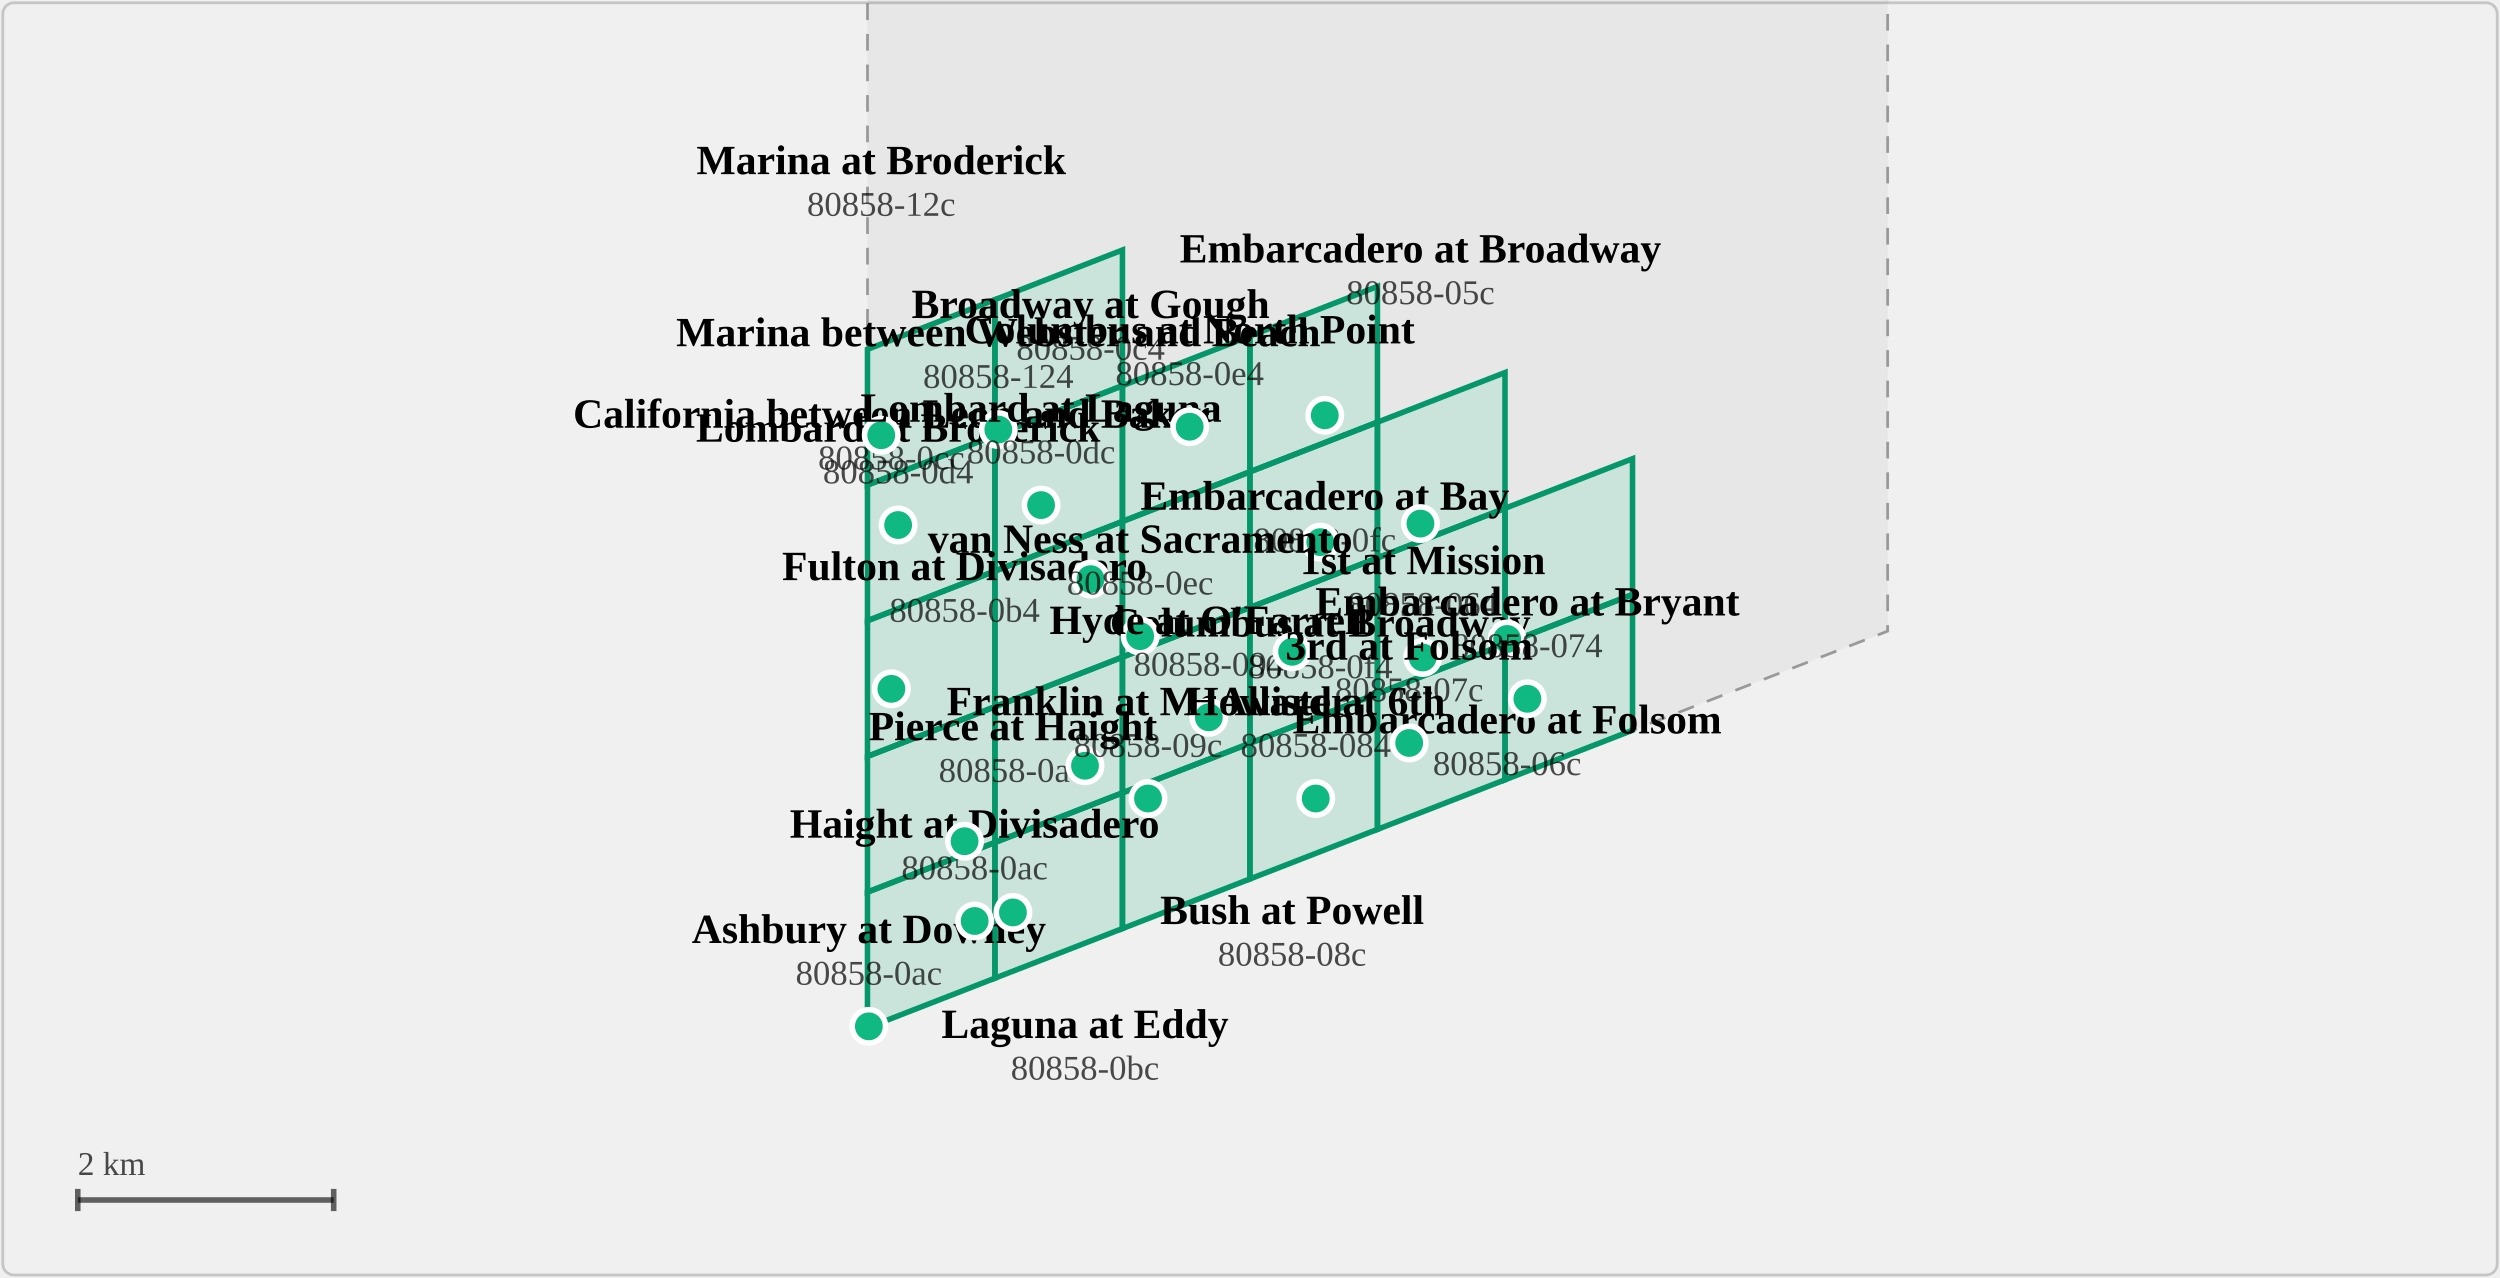
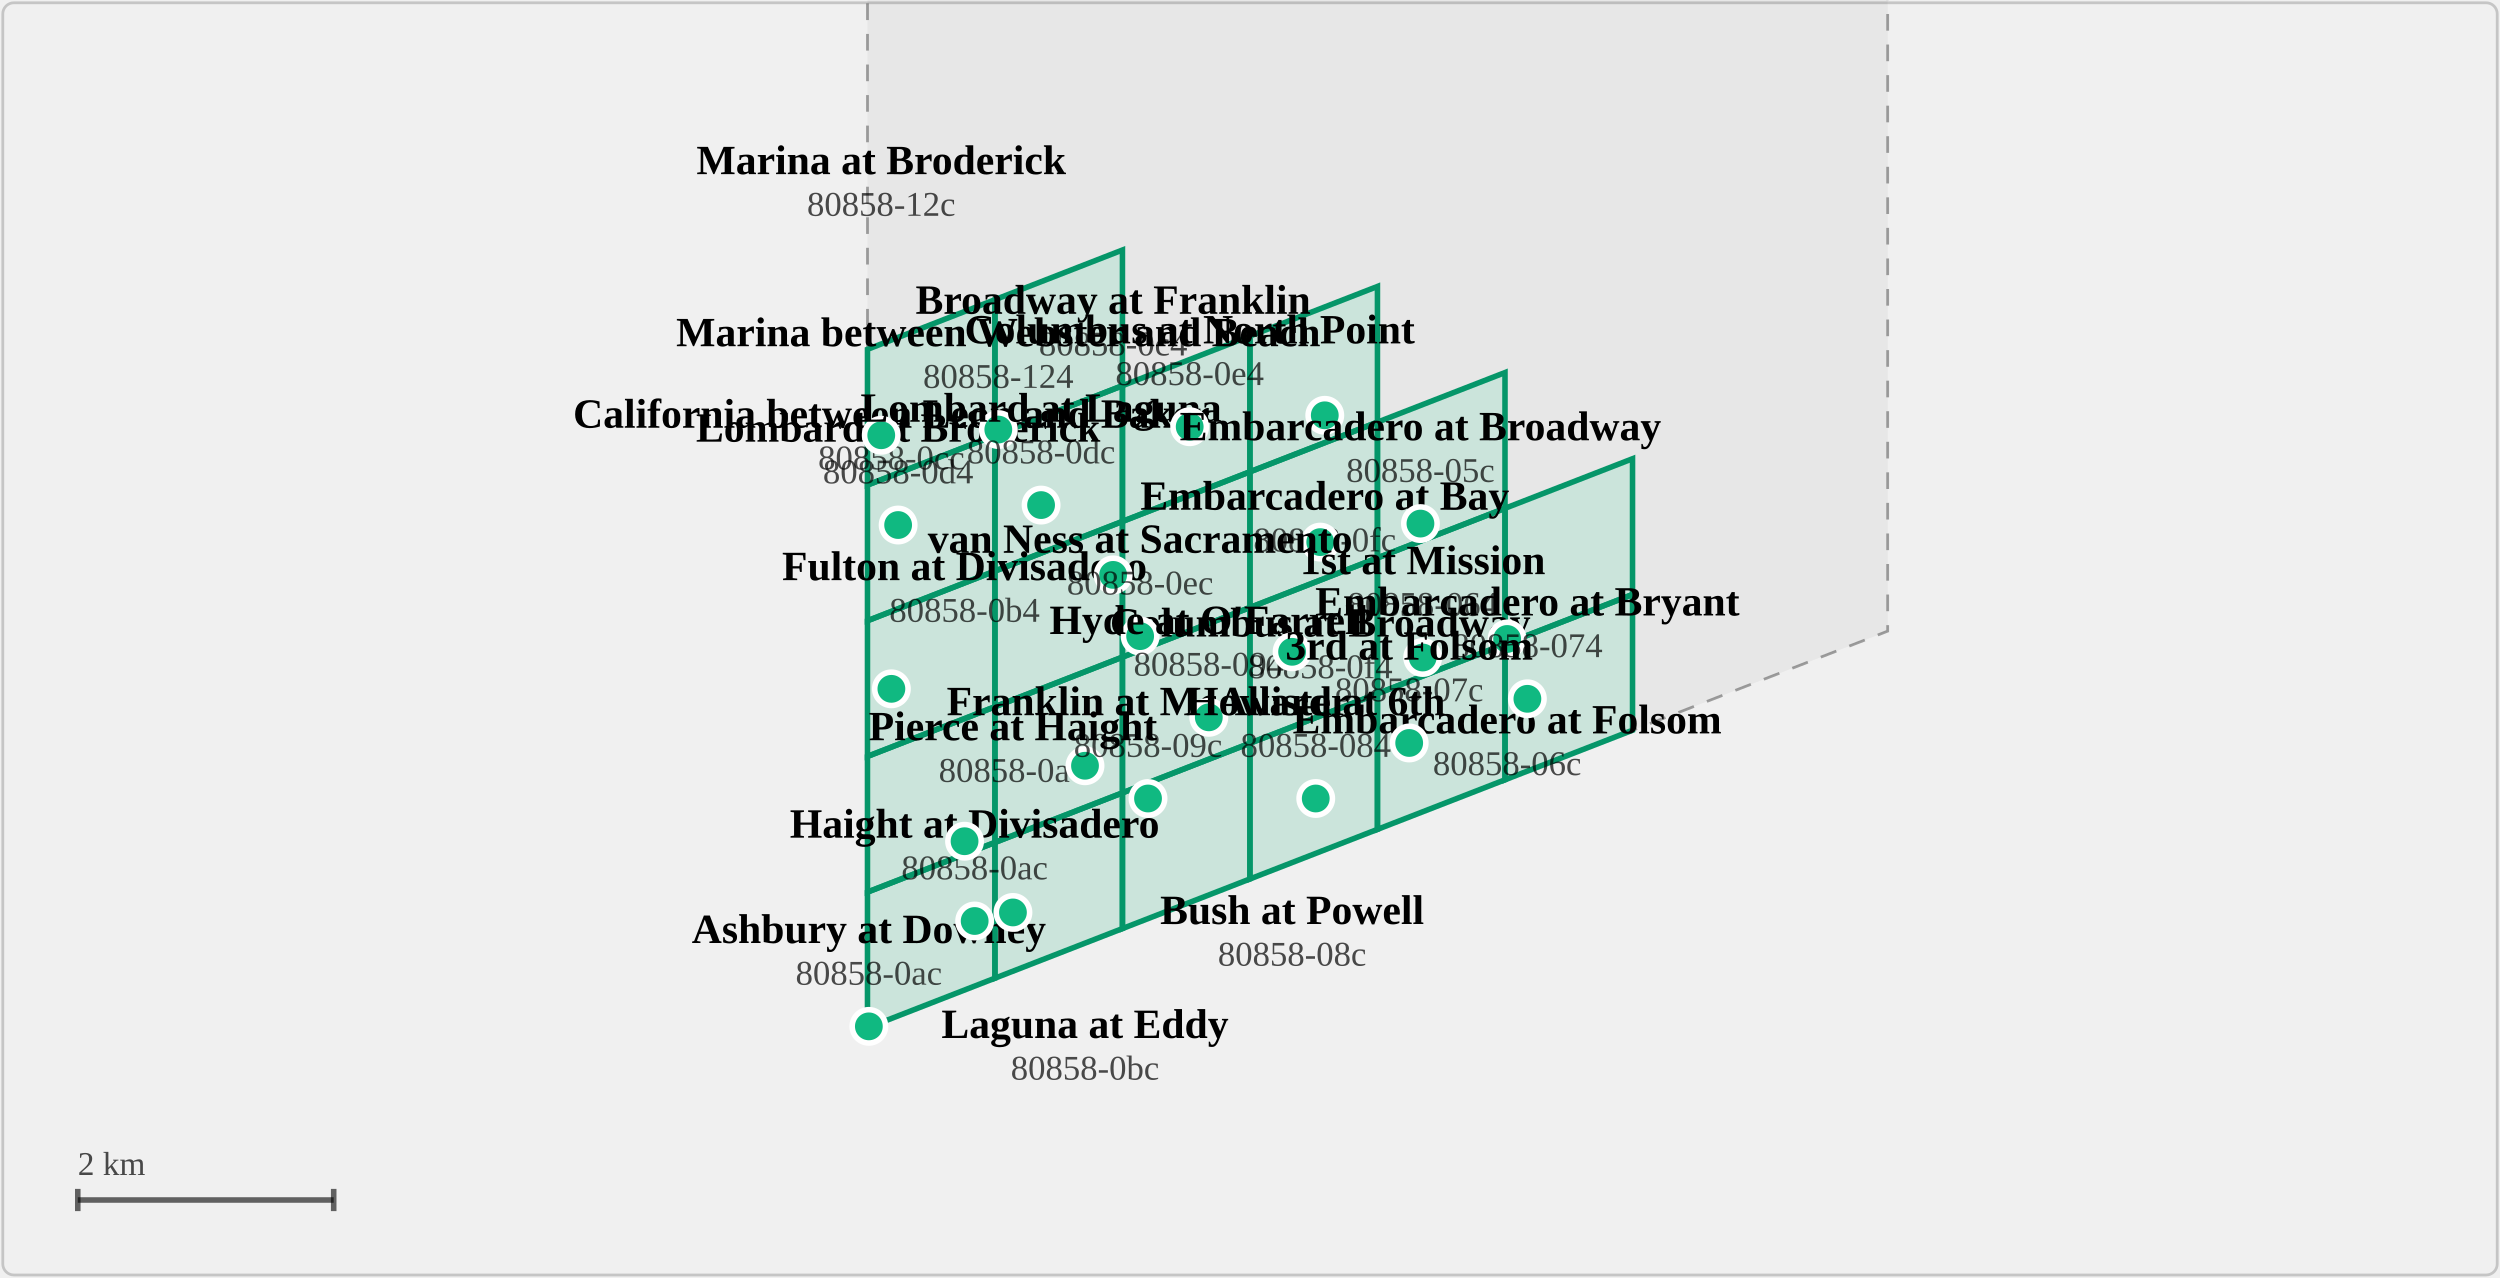
<svg xmlns="http://www.w3.org/2000/svg" viewBox="0 0 900 460" width="100%" role="img" aria-labelledby="scene-map-title scene-map-desc" class="scene-map">
  <style>
  .scene-map__frame { fill: none; stroke: currentColor; stroke-opacity: 0.18; }
  .scene-map__area { fill: currentColor; fill-opacity: 0.04; stroke: currentColor; stroke-opacity: 0.35; stroke-dasharray: 6 5; }
  .scene-map__area-label { fill: currentColor; fill-opacity: 0.55; font-size: 13px; }
  .scene-map__cell { fill: #34d399; fill-opacity: 0.16; stroke: #059669; stroke-width: 2; }
  .scene-map__marker { fill: #10b981; stroke: #ffffff; stroke-width: 2; }
  .scene-map__title { fill: currentColor; font-size: 15px; font-weight: 600; }
  .scene-map__token { fill: currentColor; fill-opacity: 0.7; font-size: 12.5px; }
  .scene-map__scale { stroke: currentColor; stroke-opacity: 0.6; }
  .scene-map__scale-label { fill: currentColor; fill-opacity: 0.7; font-size: 12px; }
  @media (prefers-color-scheme: dark) {
    .scene-map__cell { fill: #34d399; fill-opacity: 0.2; stroke: #34d399; }
    .scene-map__marker { fill: #10b981; stroke: #0b1013; }
  }
</style>
  <rect class="scene-map__frame" x="1" y="1" width="898" height="458" rx="4" />
  <g>
    <polygon class="scene-map__area" points="312.29,-20.78 312.29,370.00 679.56,227.21 679.56,-163.81" />
    <polygon class="scene-map__cell" points="312.29,321.15 312.29,370.00 358.18,352.14 358.18,303.28" />
    <polygon class="scene-map__cell" points="358.18,303.28 358.18,352.14 404.08,334.28 404.08,285.42" />
    <polygon class="scene-map__cell" points="312.29,272.30 312.29,321.15 358.18,303.28 358.18,254.43" />
    <polygon class="scene-map__cell" points="312.29,223.46 312.29,272.30 358.18,254.43 358.18,205.58" />
    <polygon class="scene-map__cell" points="358.18,205.58 358.18,254.43 404.08,236.56 404.08,187.71" />
    <polygon class="scene-map__cell" points="358.18,254.43 358.18,303.28 404.08,285.42 404.08,236.56" />
    <polygon class="scene-map__cell" points="312.29,174.61 312.29,223.46 358.18,205.58 358.18,156.73" />
    <polygon class="scene-map__cell" points="312.29,125.76 312.29,174.61 358.18,156.73 358.18,107.88" />
    <polygon class="scene-map__cell" points="358.18,107.88 358.18,156.73 404.08,138.85 404.08,90.00" />
    <polygon class="scene-map__cell" points="358.18,156.73 358.18,205.58 404.08,187.71 404.08,138.85" />
    <polygon class="scene-map__cell" points="404.08,138.85 404.08,187.71 449.98,169.84 449.98,120.98" />
    <polygon class="scene-map__cell" points="449.98,120.98 449.98,169.84 495.88,151.98 495.88,103.12" />
    <polygon class="scene-map__cell" points="449.98,169.84 449.98,218.70 495.88,200.84 495.88,151.98" />
    <polygon class="scene-map__cell" points="404.08,187.71 404.08,236.56 449.98,218.70 449.98,169.84" />
    <polygon class="scene-map__cell" points="495.88,151.98 495.88,200.84 541.80,182.99 541.80,134.12" />
    <polygon class="scene-map__cell" points="404.08,285.42 404.08,334.28 449.98,316.42 449.98,267.56" />
    <polygon class="scene-map__cell" points="404.08,236.56 404.08,285.42 449.98,267.56 449.98,218.70" />
    <polygon class="scene-map__cell" points="449.98,218.70 449.98,267.56 495.88,249.71 495.88,200.84" />
    <polygon class="scene-map__cell" points="541.80,182.99 541.80,231.86 587.71,214.01 587.71,165.14" />
    <polygon class="scene-map__cell" points="495.88,200.84 495.88,249.71 541.80,231.86 541.80,182.99" />
    <polygon class="scene-map__cell" points="541.80,231.86 541.80,280.72 587.71,262.88 587.71,214.01" />
    <polygon class="scene-map__cell" points="495.88,249.71 495.88,298.57 541.80,280.72 541.80,231.86" />
    <polygon class="scene-map__cell" points="449.98,267.56 449.98,316.42 495.88,298.57 495.88,249.71" />
  </g>
  <g>
    <g class="scene-map__site">
      <circle class="scene-map__marker" cx="312.79" cy="369.49" r="6" />
      <text class="scene-map__title" x="312.79" y="339.49" text-anchor="middle">Ashbury at Downey</text>
      <text class="scene-map__token" x="312.79" y="354.49" text-anchor="middle">80858-0ac</text>
    </g>
    <g class="scene-map__site">
      <circle class="scene-map__marker" cx="350.88" cy="331.56" r="6" />
      <text class="scene-map__title" x="350.88" y="301.56" text-anchor="middle">Haight at Divisadero</text>
      <text class="scene-map__token" x="350.88" y="316.56" text-anchor="middle">80858-0ac</text>
    </g>
    <g class="scene-map__site">
      <circle class="scene-map__marker" cx="364.66" cy="328.48" r="6" />
      <text class="scene-map__title" x="364.66" y="266.48" text-anchor="middle">Pierce at Haight</text>
      <text class="scene-map__token" x="364.66" y="281.48" text-anchor="middle">80858-0a4</text>
    </g>
    <g class="scene-map__site">
      <circle class="scene-map__marker" cx="347.24" cy="302.84" r="6" />
      <text class="scene-map__title" x="347.24" y="208.84" text-anchor="middle">Fulton at Divisadero</text>
      <text class="scene-map__token" x="347.24" y="223.84" text-anchor="middle">80858-0b4</text>
    </g>
    <g class="scene-map__site">
      <circle class="scene-map__marker" cx="320.90" cy="247.98" r="6" />
      <text class="scene-map__title" x="320.90" y="153.98" text-anchor="middle">California between Leon and Baker</text>
      <text class="scene-map__token" x="320.90" y="168.98" text-anchor="middle">80858-0cc</text>
    </g>
    <g class="scene-map__site">
-       <circle class="scene-map__marker" cx="392.62" cy="208.49" r="6" />
-       <text class="scene-map__title" x="392.62" y="114.49" text-anchor="middle">Broadway at Gough</text>
-       <text class="scene-map__token" x="392.62" y="129.49" text-anchor="middle">80858-0c4</text>
+       <circle class="scene-map__marker" cx="400.73" cy="206.96" r="6" />
+       <text class="scene-map__title" x="400.73" y="112.96" text-anchor="middle">Broadway at Franklin</text>
+       <text class="scene-map__token" x="400.73" y="127.96" text-anchor="middle">80858-0c4</text>
    </g>
    <g class="scene-map__site">
      <circle class="scene-map__marker" cx="390.60" cy="275.67" r="6" />
      <text class="scene-map__title" x="390.60" y="373.67" text-anchor="middle">Laguna at Eddy</text>
      <text class="scene-map__token" x="390.60" y="388.67" text-anchor="middle">80858-0bc</text>
    </g>
    <g class="scene-map__site">
      <circle class="scene-map__marker" cx="323.33" cy="189.01" r="6" />
      <text class="scene-map__title" x="323.33" y="159.01" text-anchor="middle">Lombard at Broderick</text>
      <text class="scene-map__token" x="323.33" y="174.01" text-anchor="middle">80858-0d4</text>
    </g>
    <g class="scene-map__site">
      <circle class="scene-map__marker" cx="317.25" cy="156.69" r="6" />
      <text class="scene-map__title" x="317.25" y="62.69" text-anchor="middle">Marina at Broderick</text>
      <text class="scene-map__token" x="317.25" y="77.69" text-anchor="middle">80858-12c</text>
    </g>
    <g class="scene-map__site">
      <circle class="scene-map__marker" cx="359.39" cy="154.64" r="6" />
      <text class="scene-map__title" x="359.39" y="124.64" text-anchor="middle">Marina between Webster and Beach</text>
      <text class="scene-map__token" x="359.39" y="139.64" text-anchor="middle">80858-124</text>
    </g>
    <g class="scene-map__site">
      <circle class="scene-map__marker" cx="374.79" cy="181.83" r="6" />
      <text class="scene-map__title" x="374.79" y="151.83" text-anchor="middle">Lombard at Laguna</text>
      <text class="scene-map__token" x="374.79" y="166.83" text-anchor="middle">80858-0dc</text>
    </g>
    <g class="scene-map__site">
      <circle class="scene-map__marker" cx="428.29" cy="153.62" r="6" />
      <text class="scene-map__title" x="428.29" y="123.62" text-anchor="middle">Columbus at North Point</text>
      <text class="scene-map__token" x="428.29" y="138.62" text-anchor="middle">80858-0e4</text>
    </g>
    <g class="scene-map__site">
      <circle class="scene-map__marker" cx="476.92" cy="149.51" r="6" />
      <text class="scene-map__title" x="476.92" y="183.51" text-anchor="middle">Embarcadero at Bay</text>
      <text class="scene-map__token" x="476.92" y="198.51" text-anchor="middle">80858-0fc</text>
    </g>
    <g class="scene-map__site">
      <circle class="scene-map__marker" cx="475.29" cy="195.16" r="6" />
      <text class="scene-map__title" x="475.29" y="229.16" text-anchor="middle">Columbus at Broadway</text>
      <text class="scene-map__token" x="475.29" y="244.16" text-anchor="middle">80858-0f4</text>
    </g>
    <g class="scene-map__site">
      <circle class="scene-map__marker" cx="410.45" cy="229.01" r="6" />
      <text class="scene-map__title" x="410.45" y="199.01" text-anchor="middle">van Ness at Sacramento</text>
      <text class="scene-map__token" x="410.45" y="214.01" text-anchor="middle">80858-0ec</text>
    </g>
    <g class="scene-map__site">
      <circle class="scene-map__marker" cx="511.36" cy="188.49" r="6" />
-       <text class="scene-map__title" x="511.36" y="94.49" text-anchor="middle">Embarcadero at Broadway</text>
-       <text class="scene-map__token" x="511.36" y="109.49" text-anchor="middle">80858-05c</text>
+       <text class="scene-map__title" x="511.36" y="158.49" text-anchor="middle">Embarcadero at Broadway</text>
+       <text class="scene-map__token" x="511.36" y="173.49" text-anchor="middle">80858-05c</text>
    </g>
    <g class="scene-map__site">
      <circle class="scene-map__marker" cx="413.29" cy="287.46" r="6" />
      <text class="scene-map__title" x="413.29" y="257.46" text-anchor="middle">Franklin at McAllister</text>
      <text class="scene-map__token" x="413.29" y="272.46" text-anchor="middle">80858-09c</text>
    </g>
    <g class="scene-map__site">
      <circle class="scene-map__marker" cx="435.17" cy="258.24" r="6" />
      <text class="scene-map__title" x="435.17" y="228.24" text-anchor="middle">Hyde at O'Farrell</text>
      <text class="scene-map__token" x="435.17" y="243.24" text-anchor="middle">80858-094</text>
    </g>
    <g class="scene-map__site">
      <circle class="scene-map__marker" cx="465.16" cy="234.65" r="6" />
      <text class="scene-map__title" x="465.16" y="332.65" text-anchor="middle">Bush at Powell</text>
      <text class="scene-map__token" x="465.16" y="347.65" text-anchor="middle">80858-08c</text>
    </g>
    <g class="scene-map__site">
      <circle class="scene-map__marker" cx="542.57" cy="230.03" r="6" />
      <text class="scene-map__title" x="542.57" y="264.03" text-anchor="middle">Embarcadero at Folsom</text>
      <text class="scene-map__token" x="542.57" y="279.03" text-anchor="middle">80858-06c</text>
    </g>
    <g class="scene-map__site">
      <circle class="scene-map__marker" cx="512.17" cy="236.70" r="6" />
      <text class="scene-map__title" x="512.17" y="206.70" text-anchor="middle">1st at Mission</text>
      <text class="scene-map__token" x="512.17" y="221.70" text-anchor="middle">80858-064</text>
    </g>
    <g class="scene-map__site">
      <circle class="scene-map__marker" cx="549.86" cy="251.57" r="6" />
      <text class="scene-map__title" x="549.86" y="221.57" text-anchor="middle">Embarcadero at Bryant</text>
      <text class="scene-map__token" x="549.86" y="236.57" text-anchor="middle">80858-074</text>
    </g>
    <g class="scene-map__site">
      <circle class="scene-map__marker" cx="507.31" cy="267.47" r="6" />
      <text class="scene-map__title" x="507.31" y="237.47" text-anchor="middle">3rd at Folsom</text>
      <text class="scene-map__token" x="507.31" y="252.47" text-anchor="middle">80858-07c</text>
    </g>
    <g class="scene-map__site">
      <circle class="scene-map__marker" cx="473.67" cy="287.46" r="6" />
      <text class="scene-map__title" x="473.67" y="257.46" text-anchor="middle">Howard at 6th</text>
      <text class="scene-map__token" x="473.67" y="272.46" text-anchor="middle">80858-084</text>
    </g>
  </g>
  <g>
    <line class="scene-map__scale" x1="28" y1="432" x2="120.13" y2="432" stroke-width="2" />
    <line class="scene-map__scale" x1="28" y1="428" x2="28" y2="436" stroke-width="2" />
    <line class="scene-map__scale" x1="120.13" y1="428" x2="120.13" y2="436" stroke-width="2" />
    <text class="scene-map__scale-label" x="28" y="423">2 km</text>
  </g>
</svg>
